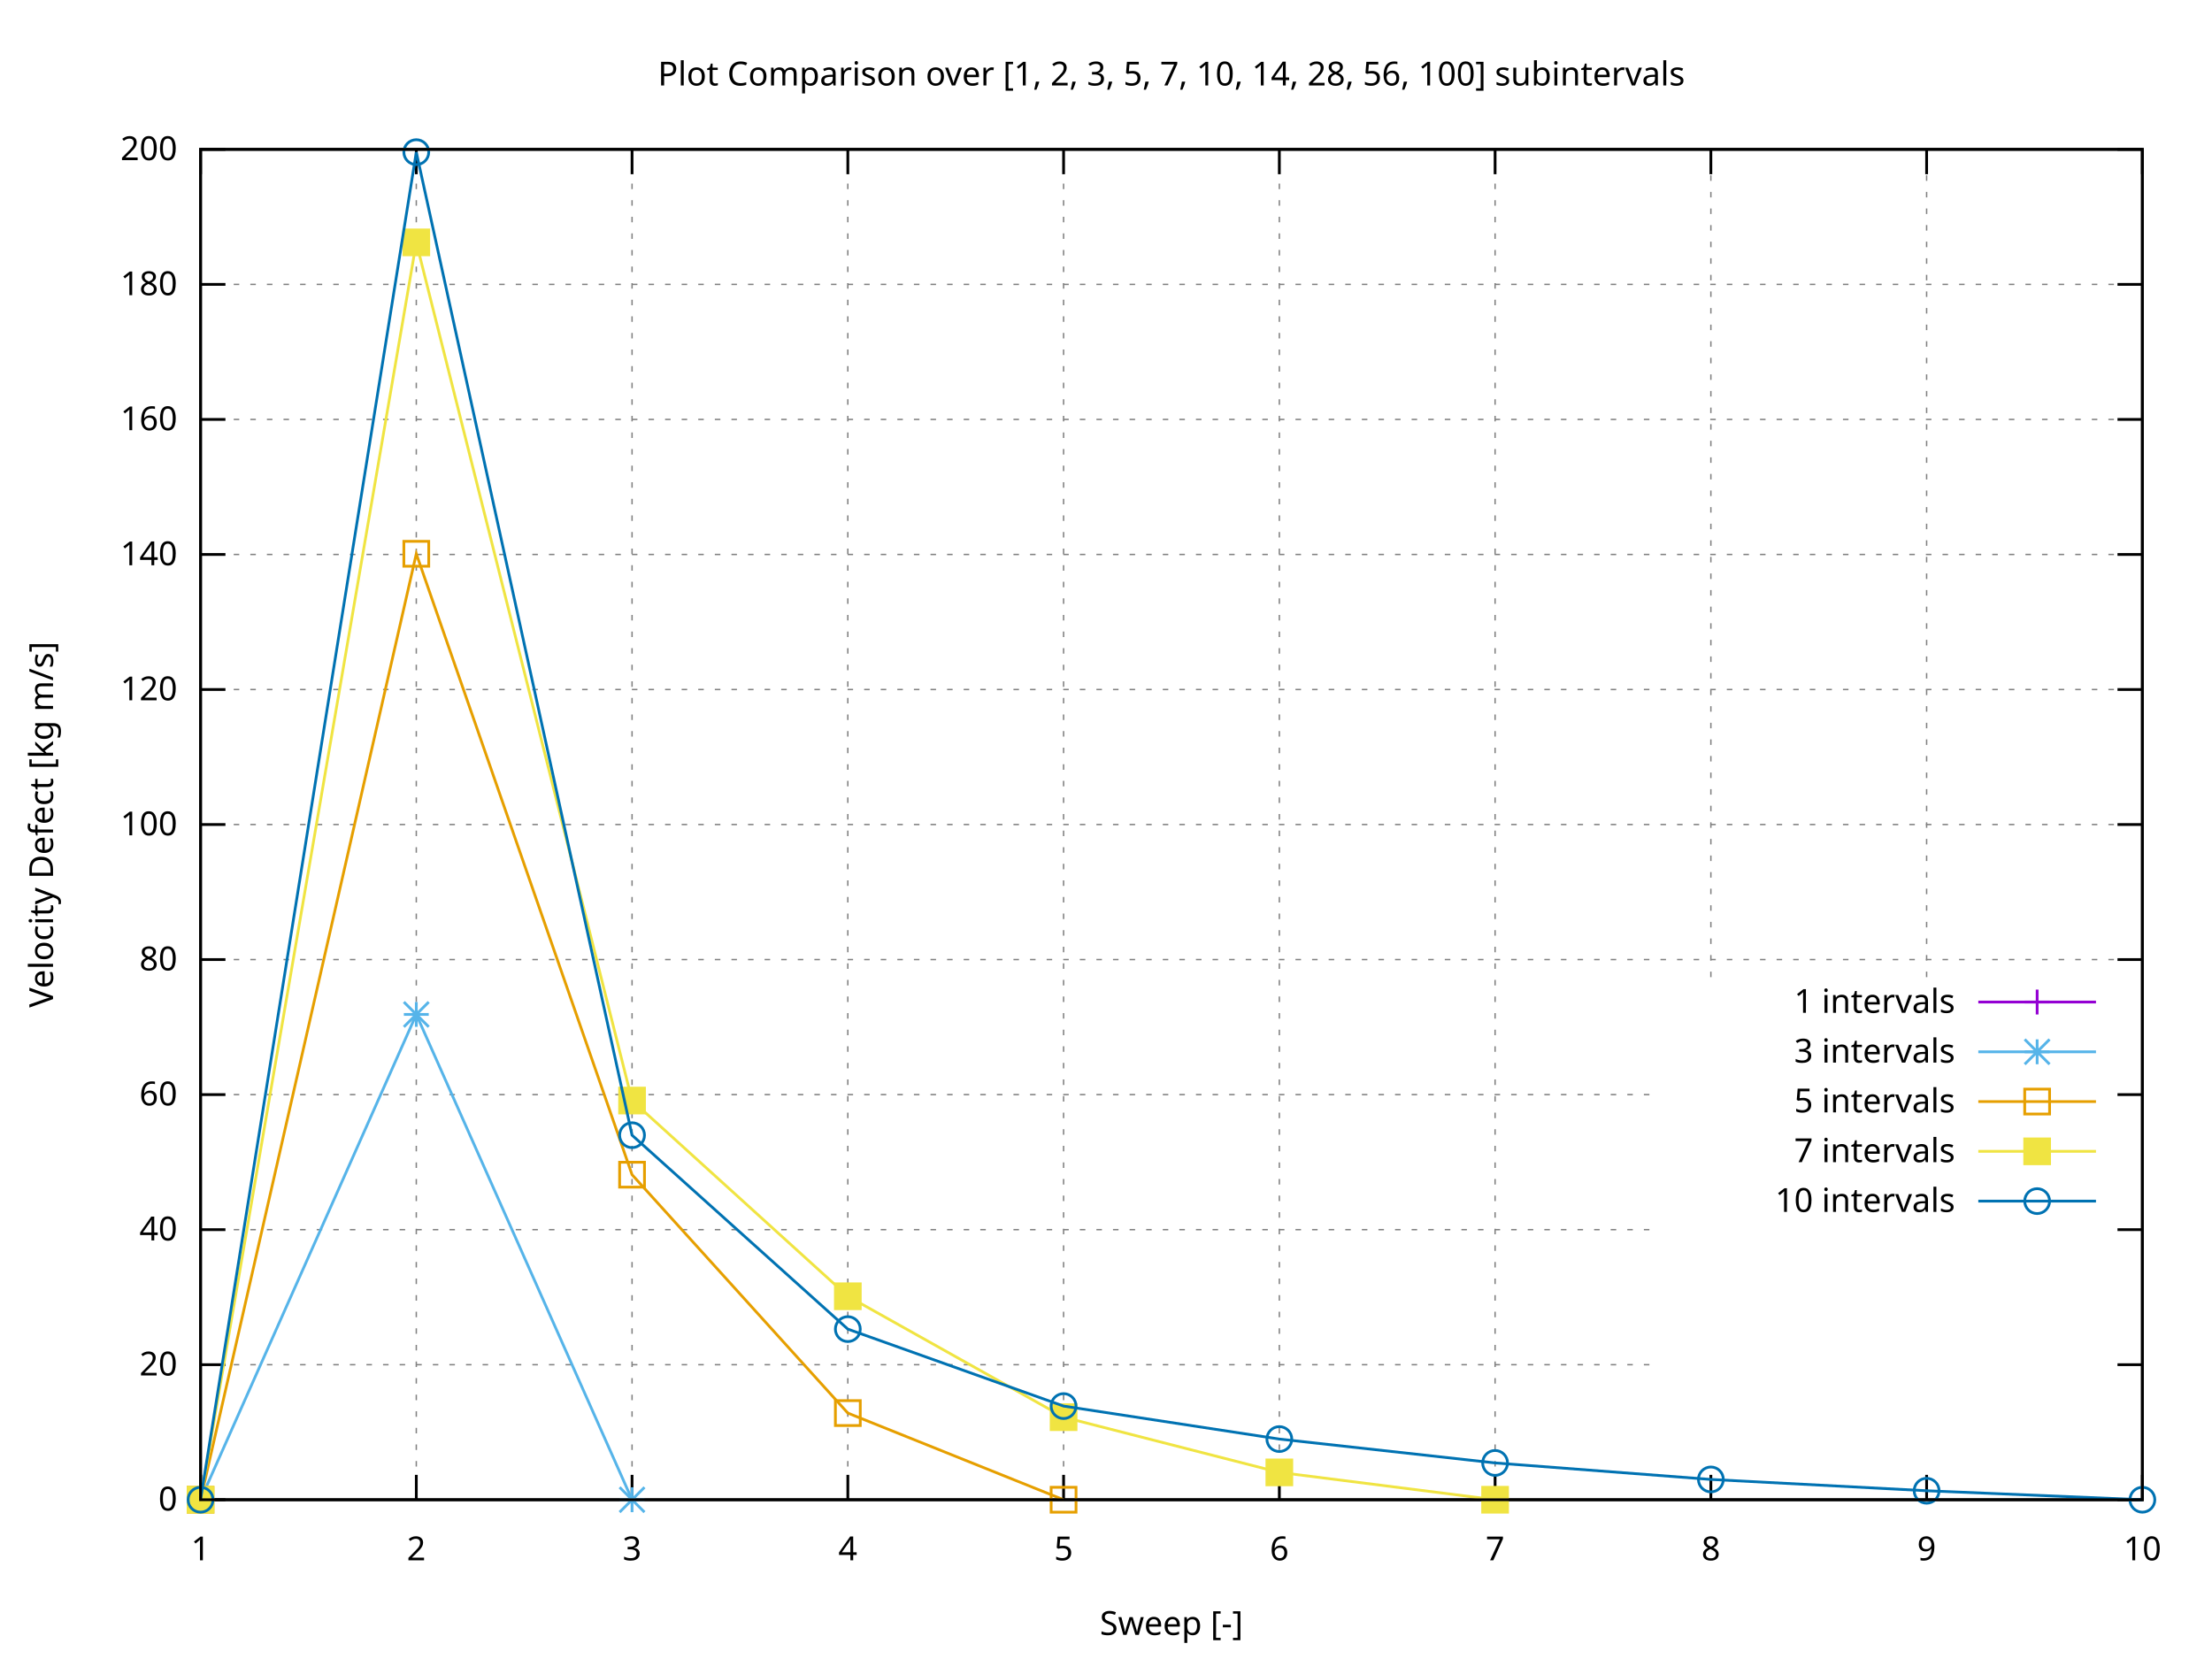
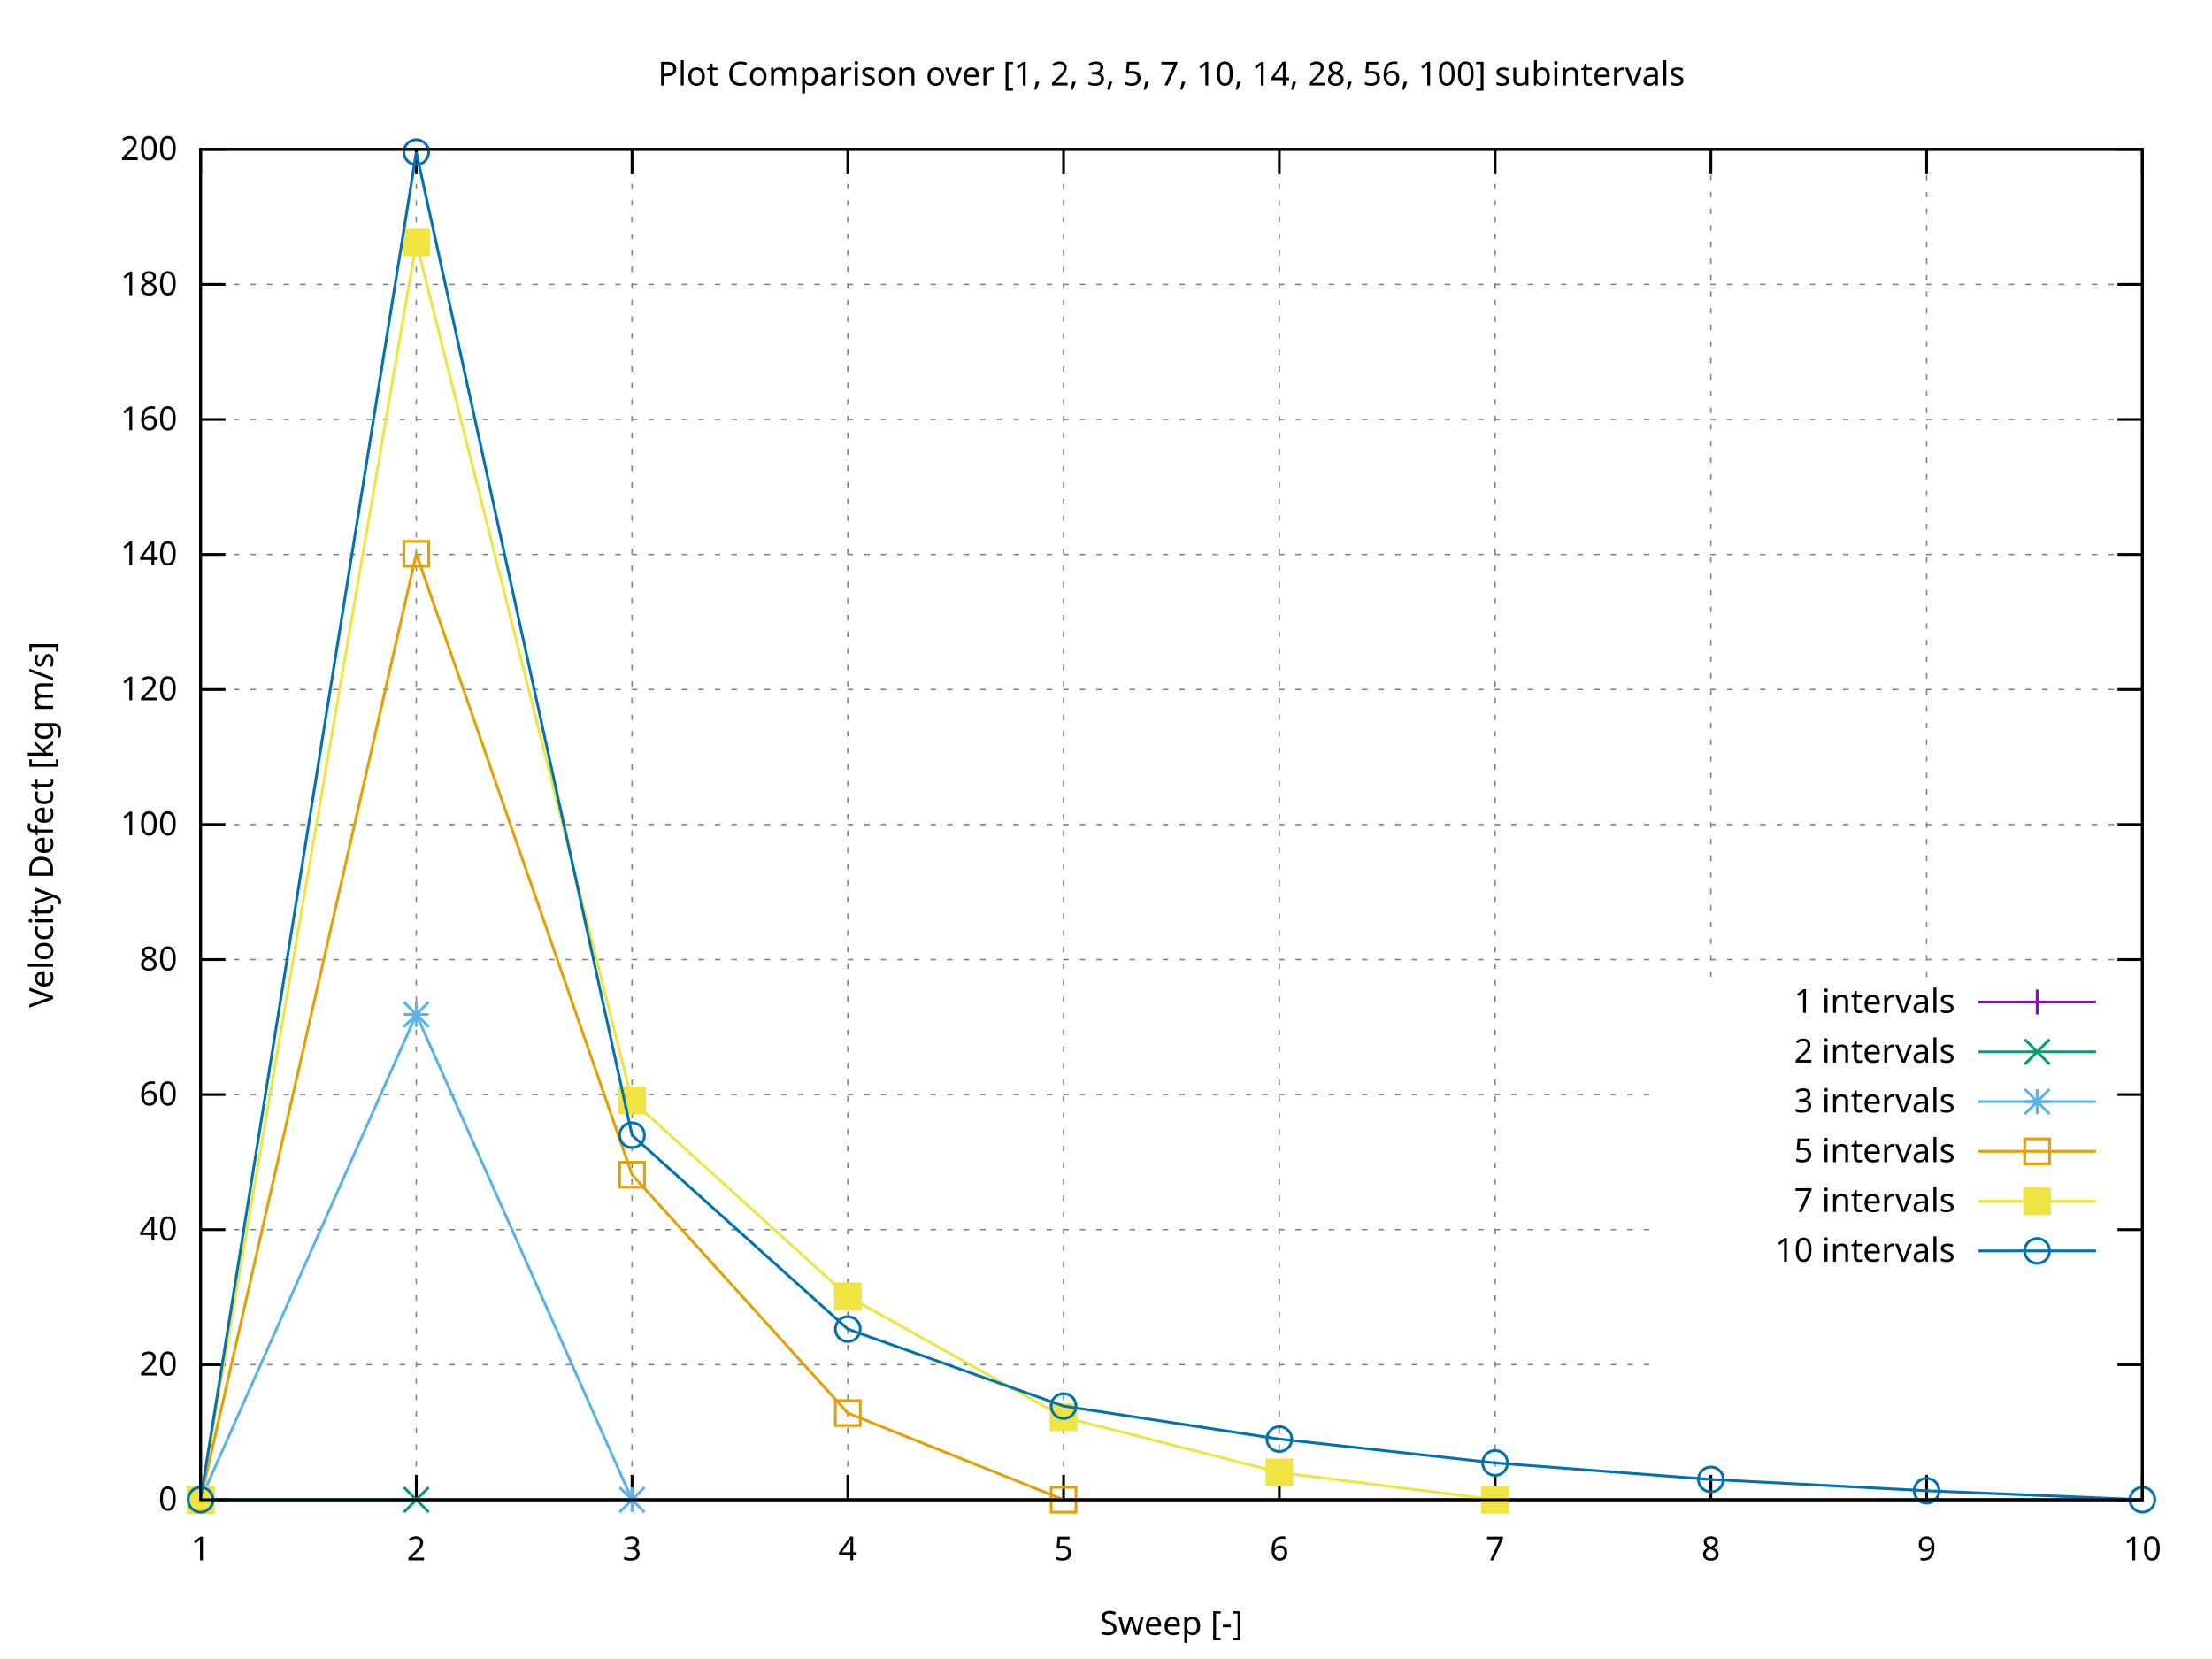
<svg xmlns="http://www.w3.org/2000/svg" xmlns:xlink="http://www.w3.org/1999/xlink" width="800" height="600" viewBox="0 0 800 600">
  <g id="gnuplot_canvas">
    <rect x="0" y="0" width="800" height="600" fill="none" />
    <defs>
      <circle id="gpDot" r="0.5" stroke-width="0.5" stroke="currentColor" />
      <path id="gpPt0" stroke-width="0.222" stroke="currentColor" d="M-1,0 h2 M0,-1 v2" />
      <path id="gpPt1" stroke-width="0.222" stroke="currentColor" d="M-1,-1 L1,1 M1,-1 L-1,1" />
      <path id="gpPt2" stroke-width="0.222" stroke="currentColor" d="M-1,0 L1,0 M0,-1 L0,1 M-1,-1 L1,1 M-1,1 L1,-1" />
      <rect id="gpPt3" stroke-width="0.222" stroke="currentColor" x="-1" y="-1" width="2" height="2" />
      <rect id="gpPt4" stroke-width="0.222" stroke="currentColor" fill="currentColor" x="-1" y="-1" width="2" height="2" />
      <circle id="gpPt5" stroke-width="0.222" stroke="currentColor" cx="0" cy="0" r="1" />
      <use xlink:href="#gpPt5" id="gpPt6" fill="currentColor" stroke="none" />
      <path id="gpPt7" stroke-width="0.222" stroke="currentColor" d="M0,-1.33 L-1.33,0.67 L1.33,0.67 z" />
      <use xlink:href="#gpPt7" id="gpPt8" fill="currentColor" stroke="none" />
      <use xlink:href="#gpPt7" id="gpPt9" stroke="currentColor" transform="rotate(180)" />
      <use xlink:href="#gpPt9" id="gpPt10" fill="currentColor" stroke="none" />
      <use xlink:href="#gpPt3" id="gpPt11" stroke="currentColor" transform="rotate(45)" />
      <use xlink:href="#gpPt11" id="gpPt12" fill="currentColor" stroke="none" />
      <path id="gpPt13" stroke-width="0.222" stroke="currentColor" d="M0,1.330 L1.265,0.411 L0.782,-1.067 L-0.782,-1.076 L-1.265,0.411 z" />
      <use xlink:href="#gpPt13" id="gpPt14" fill="currentColor" stroke="none" />
      <filter id="textbox" filterUnits="objectBoundingBox" x="0" y="0" height="1" width="1">
        <feFlood flood-color="white" flood-opacity="1" result="bgnd" />
        <feComposite in="SourceGraphic" in2="bgnd" operator="atop" />
      </filter>
      <filter id="greybox" filterUnits="objectBoundingBox" x="0" y="0" height="1" width="1">
        <feFlood flood-color="lightgrey" flood-opacity="1" result="grey" />
        <feComposite in="SourceGraphic" in2="grey" operator="atop" />
      </filter>
    </defs>
    <g fill="none" color="white" stroke="currentColor" stroke-width="1.00" stroke-linecap="butt" stroke-linejoin="miter">
</g>
    <g fill="none" color="black" stroke="currentColor" stroke-width="1.00" stroke-linecap="butt" stroke-linejoin="miter">
</g>
    <g fill="none" color="black" stroke="black" stroke-width="0.50" stroke-linecap="butt" stroke-linejoin="miter">
</g>
    <g fill="none" color="gray" stroke="currentColor" stroke-width="0.50" stroke-linecap="butt" stroke-linejoin="miter">
      <path stroke="gray" stroke-dasharray="2,4" class="gridline" d="M72.53,542.40 L774.82,542.40  " />
    </g>
    <g fill="none" color="gray" stroke="gray" stroke-width="1.00" stroke-linecap="butt" stroke-linejoin="miter">
</g>
    <g fill="none" color="black" stroke="currentColor" stroke-width="1.00" stroke-linecap="butt" stroke-linejoin="miter">
      <path stroke="black" d="M72.53,542.40 L81.53,542.40 M774.82,542.40 L765.82,542.40  " />
      <g transform="translate(64.14,546.30)" stroke="none" fill="black" font-family="Verdana" font-size="12.00" text-anchor="end">
        <text>
          <tspan font-family="Verdana"> 0</tspan>
        </text>
      </g>
    </g>
    <g fill="none" color="black" stroke="currentColor" stroke-width="1.00" stroke-linecap="butt" stroke-linejoin="miter">
</g>
    <g fill="none" color="black" stroke="black" stroke-width="0.50" stroke-linecap="butt" stroke-linejoin="miter">
</g>
    <g fill="none" color="gray" stroke="currentColor" stroke-width="0.50" stroke-linecap="butt" stroke-linejoin="miter">
      <path stroke="gray" stroke-dasharray="2,4" class="gridline" d="M72.53,493.56 L598.02,493.56 M766.43,493.56 L774.82,493.56  " />
    </g>
    <g fill="none" color="gray" stroke="gray" stroke-width="1.00" stroke-linecap="butt" stroke-linejoin="miter">
</g>
    <g fill="none" color="black" stroke="currentColor" stroke-width="1.00" stroke-linecap="butt" stroke-linejoin="miter">
      <path stroke="black" d="M72.53,493.56 L81.53,493.56 M774.82,493.56 L765.82,493.56  " />
      <g transform="translate(64.14,497.46)" stroke="none" fill="black" font-family="Verdana" font-size="12.00" text-anchor="end">
        <text>
          <tspan font-family="Verdana"> 20</tspan>
        </text>
      </g>
    </g>
    <g fill="none" color="black" stroke="currentColor" stroke-width="1.00" stroke-linecap="butt" stroke-linejoin="miter">
</g>
    <g fill="none" color="black" stroke="black" stroke-width="0.50" stroke-linecap="butt" stroke-linejoin="miter">
</g>
    <g fill="none" color="gray" stroke="currentColor" stroke-width="0.50" stroke-linecap="butt" stroke-linejoin="miter">
      <path stroke="gray" stroke-dasharray="2,4" class="gridline" d="M72.53,444.72 L598.02,444.72 M766.43,444.72 L774.82,444.72  " />
    </g>
    <g fill="none" color="gray" stroke="gray" stroke-width="1.00" stroke-linecap="butt" stroke-linejoin="miter">
</g>
    <g fill="none" color="black" stroke="currentColor" stroke-width="1.00" stroke-linecap="butt" stroke-linejoin="miter">
      <path stroke="black" d="M72.53,444.72 L81.53,444.72 M774.82,444.72 L765.82,444.72  " />
      <g transform="translate(64.14,448.62)" stroke="none" fill="black" font-family="Verdana" font-size="12.00" text-anchor="end">
        <text>
          <tspan font-family="Verdana"> 40</tspan>
        </text>
      </g>
    </g>
    <g fill="none" color="black" stroke="currentColor" stroke-width="1.00" stroke-linecap="butt" stroke-linejoin="miter">
</g>
    <g fill="none" color="black" stroke="black" stroke-width="0.50" stroke-linecap="butt" stroke-linejoin="miter">
</g>
    <g fill="none" color="gray" stroke="currentColor" stroke-width="0.50" stroke-linecap="butt" stroke-linejoin="miter">
      <path stroke="gray" stroke-dasharray="2,4" class="gridline" d="M72.53,395.88 L598.02,395.88 M766.43,395.88 L774.82,395.88  " />
    </g>
    <g fill="none" color="gray" stroke="gray" stroke-width="1.00" stroke-linecap="butt" stroke-linejoin="miter">
</g>
    <g fill="none" color="black" stroke="currentColor" stroke-width="1.00" stroke-linecap="butt" stroke-linejoin="miter">
      <path stroke="black" d="M72.53,395.88 L81.53,395.88 M774.82,395.88 L765.82,395.88  " />
      <g transform="translate(64.14,399.78)" stroke="none" fill="black" font-family="Verdana" font-size="12.00" text-anchor="end">
        <text>
          <tspan font-family="Verdana"> 60</tspan>
        </text>
      </g>
    </g>
    <g fill="none" color="black" stroke="currentColor" stroke-width="1.00" stroke-linecap="butt" stroke-linejoin="miter">
</g>
    <g fill="none" color="black" stroke="black" stroke-width="0.50" stroke-linecap="butt" stroke-linejoin="miter">
</g>
    <g fill="none" color="gray" stroke="currentColor" stroke-width="0.50" stroke-linecap="butt" stroke-linejoin="miter">
      <path stroke="gray" stroke-dasharray="2,4" class="gridline" d="M72.53,347.04 L774.82,347.04  " />
    </g>
    <g fill="none" color="gray" stroke="gray" stroke-width="1.00" stroke-linecap="butt" stroke-linejoin="miter">
</g>
    <g fill="none" color="black" stroke="currentColor" stroke-width="1.00" stroke-linecap="butt" stroke-linejoin="miter">
      <path stroke="black" d="M72.53,347.04 L81.53,347.04 M774.82,347.04 L765.82,347.04  " />
      <g transform="translate(64.14,350.94)" stroke="none" fill="black" font-family="Verdana" font-size="12.00" text-anchor="end">
        <text>
          <tspan font-family="Verdana"> 80</tspan>
        </text>
      </g>
    </g>
    <g fill="none" color="black" stroke="currentColor" stroke-width="1.00" stroke-linecap="butt" stroke-linejoin="miter">
</g>
    <g fill="none" color="black" stroke="black" stroke-width="0.50" stroke-linecap="butt" stroke-linejoin="miter">
</g>
    <g fill="none" color="gray" stroke="currentColor" stroke-width="0.50" stroke-linecap="butt" stroke-linejoin="miter">
      <path stroke="gray" stroke-dasharray="2,4" class="gridline" d="M72.53,298.20 L774.82,298.20  " />
    </g>
    <g fill="none" color="gray" stroke="gray" stroke-width="1.00" stroke-linecap="butt" stroke-linejoin="miter">
</g>
    <g fill="none" color="black" stroke="currentColor" stroke-width="1.00" stroke-linecap="butt" stroke-linejoin="miter">
      <path stroke="black" d="M72.53,298.20 L81.53,298.20 M774.82,298.20 L765.82,298.20  " />
      <g transform="translate(64.14,302.10)" stroke="none" fill="black" font-family="Verdana" font-size="12.00" text-anchor="end">
        <text>
          <tspan font-family="Verdana"> 100</tspan>
        </text>
      </g>
    </g>
    <g fill="none" color="black" stroke="currentColor" stroke-width="1.00" stroke-linecap="butt" stroke-linejoin="miter">
</g>
    <g fill="none" color="black" stroke="black" stroke-width="0.50" stroke-linecap="butt" stroke-linejoin="miter">
</g>
    <g fill="none" color="gray" stroke="currentColor" stroke-width="0.50" stroke-linecap="butt" stroke-linejoin="miter">
      <path stroke="gray" stroke-dasharray="2,4" class="gridline" d="M72.53,249.37 L774.82,249.37  " />
    </g>
    <g fill="none" color="gray" stroke="gray" stroke-width="1.00" stroke-linecap="butt" stroke-linejoin="miter">
</g>
    <g fill="none" color="black" stroke="currentColor" stroke-width="1.00" stroke-linecap="butt" stroke-linejoin="miter">
      <path stroke="black" d="M72.53,249.37 L81.53,249.37 M774.82,249.37 L765.82,249.37  " />
      <g transform="translate(64.14,253.27)" stroke="none" fill="black" font-family="Verdana" font-size="12.00" text-anchor="end">
        <text>
          <tspan font-family="Verdana"> 120</tspan>
        </text>
      </g>
    </g>
    <g fill="none" color="black" stroke="currentColor" stroke-width="1.00" stroke-linecap="butt" stroke-linejoin="miter">
</g>
    <g fill="none" color="black" stroke="black" stroke-width="0.50" stroke-linecap="butt" stroke-linejoin="miter">
</g>
    <g fill="none" color="gray" stroke="currentColor" stroke-width="0.50" stroke-linecap="butt" stroke-linejoin="miter">
      <path stroke="gray" stroke-dasharray="2,4" class="gridline" d="M72.53,200.53 L774.82,200.53  " />
    </g>
    <g fill="none" color="gray" stroke="gray" stroke-width="1.00" stroke-linecap="butt" stroke-linejoin="miter">
</g>
    <g fill="none" color="black" stroke="currentColor" stroke-width="1.00" stroke-linecap="butt" stroke-linejoin="miter">
      <path stroke="black" d="M72.53,200.53 L81.53,200.53 M774.82,200.53 L765.82,200.53  " />
      <g transform="translate(64.14,204.43)" stroke="none" fill="black" font-family="Verdana" font-size="12.00" text-anchor="end">
        <text>
          <tspan font-family="Verdana"> 140</tspan>
        </text>
      </g>
    </g>
    <g fill="none" color="black" stroke="currentColor" stroke-width="1.00" stroke-linecap="butt" stroke-linejoin="miter">
</g>
    <g fill="none" color="black" stroke="black" stroke-width="0.50" stroke-linecap="butt" stroke-linejoin="miter">
</g>
    <g fill="none" color="gray" stroke="currentColor" stroke-width="0.50" stroke-linecap="butt" stroke-linejoin="miter">
      <path stroke="gray" stroke-dasharray="2,4" class="gridline" d="M72.53,151.69 L774.82,151.69  " />
    </g>
    <g fill="none" color="gray" stroke="gray" stroke-width="1.00" stroke-linecap="butt" stroke-linejoin="miter">
</g>
    <g fill="none" color="black" stroke="currentColor" stroke-width="1.00" stroke-linecap="butt" stroke-linejoin="miter">
      <path stroke="black" d="M72.53,151.69 L81.53,151.69 M774.82,151.69 L765.82,151.69  " />
      <g transform="translate(64.14,155.59)" stroke="none" fill="black" font-family="Verdana" font-size="12.00" text-anchor="end">
        <text>
          <tspan font-family="Verdana"> 160</tspan>
        </text>
      </g>
    </g>
    <g fill="none" color="black" stroke="currentColor" stroke-width="1.00" stroke-linecap="butt" stroke-linejoin="miter">
</g>
    <g fill="none" color="black" stroke="black" stroke-width="0.50" stroke-linecap="butt" stroke-linejoin="miter">
</g>
    <g fill="none" color="gray" stroke="currentColor" stroke-width="0.50" stroke-linecap="butt" stroke-linejoin="miter">
      <path stroke="gray" stroke-dasharray="2,4" class="gridline" d="M72.53,102.85 L774.82,102.85  " />
    </g>
    <g fill="none" color="gray" stroke="gray" stroke-width="1.00" stroke-linecap="butt" stroke-linejoin="miter">
</g>
    <g fill="none" color="black" stroke="currentColor" stroke-width="1.00" stroke-linecap="butt" stroke-linejoin="miter">
      <path stroke="black" d="M72.53,102.85 L81.53,102.85 M774.82,102.85 L765.82,102.85  " />
      <g transform="translate(64.14,106.75)" stroke="none" fill="black" font-family="Verdana" font-size="12.00" text-anchor="end">
        <text>
          <tspan font-family="Verdana"> 180</tspan>
        </text>
      </g>
    </g>
    <g fill="none" color="black" stroke="currentColor" stroke-width="1.00" stroke-linecap="butt" stroke-linejoin="miter">
</g>
    <g fill="none" color="black" stroke="black" stroke-width="0.50" stroke-linecap="butt" stroke-linejoin="miter">
</g>
    <g fill="none" color="gray" stroke="currentColor" stroke-width="0.50" stroke-linecap="butt" stroke-linejoin="miter">
      <path stroke="gray" stroke-dasharray="2,4" class="gridline" d="M72.53,54.01 L774.82,54.01  " />
    </g>
    <g fill="none" color="gray" stroke="gray" stroke-width="1.00" stroke-linecap="butt" stroke-linejoin="miter">
</g>
    <g fill="none" color="black" stroke="currentColor" stroke-width="1.00" stroke-linecap="butt" stroke-linejoin="miter">
      <path stroke="black" d="M72.53,54.01 L81.53,54.01 M774.82,54.01 L765.82,54.01  " />
      <g transform="translate(64.14,57.91)" stroke="none" fill="black" font-family="Verdana" font-size="12.00" text-anchor="end">
        <text>
          <tspan font-family="Verdana"> 200</tspan>
        </text>
      </g>
    </g>
    <g fill="none" color="black" stroke="currentColor" stroke-width="1.00" stroke-linecap="butt" stroke-linejoin="miter">
</g>
    <g fill="none" color="black" stroke="black" stroke-width="0.50" stroke-linecap="butt" stroke-linejoin="miter">
</g>
    <g fill="none" color="gray" stroke="currentColor" stroke-width="0.50" stroke-linecap="butt" stroke-linejoin="miter">
      <path stroke="gray" stroke-dasharray="2,4" class="gridline" d="M72.53,542.40 L72.53,54.01  " />
    </g>
    <g fill="none" color="gray" stroke="gray" stroke-width="1.00" stroke-linecap="butt" stroke-linejoin="miter">
</g>
    <g fill="none" color="black" stroke="currentColor" stroke-width="1.00" stroke-linecap="butt" stroke-linejoin="miter">
      <path stroke="black" d="M72.53,542.40 L72.53,533.40 M72.53,54.01 L72.53,63.01  " />
      <g transform="translate(72.53,564.30)" stroke="none" fill="black" font-family="Verdana" font-size="12.00" text-anchor="middle">
        <text>
          <tspan font-family="Verdana"> 1</tspan>
        </text>
      </g>
    </g>
    <g fill="none" color="black" stroke="currentColor" stroke-width="1.00" stroke-linecap="butt" stroke-linejoin="miter">
</g>
    <g fill="none" color="black" stroke="black" stroke-width="0.50" stroke-linecap="butt" stroke-linejoin="miter">
</g>
    <g fill="none" color="gray" stroke="currentColor" stroke-width="0.50" stroke-linecap="butt" stroke-linejoin="miter">
      <path stroke="gray" stroke-dasharray="2,4" class="gridline" d="M150.56,542.40 L150.56,54.01  " />
    </g>
    <g fill="none" color="gray" stroke="gray" stroke-width="1.00" stroke-linecap="butt" stroke-linejoin="miter">
</g>
    <g fill="none" color="black" stroke="currentColor" stroke-width="1.00" stroke-linecap="butt" stroke-linejoin="miter">
      <path stroke="black" d="M150.56,542.40 L150.56,533.40 M150.56,54.01 L150.56,63.01  " />
      <g transform="translate(150.56,564.30)" stroke="none" fill="black" font-family="Verdana" font-size="12.00" text-anchor="middle">
        <text>
          <tspan font-family="Verdana"> 2</tspan>
        </text>
      </g>
    </g>
    <g fill="none" color="black" stroke="currentColor" stroke-width="1.00" stroke-linecap="butt" stroke-linejoin="miter">
</g>
    <g fill="none" color="black" stroke="black" stroke-width="0.50" stroke-linecap="butt" stroke-linejoin="miter">
</g>
    <g fill="none" color="gray" stroke="currentColor" stroke-width="0.50" stroke-linecap="butt" stroke-linejoin="miter">
      <path stroke="gray" stroke-dasharray="2,4" class="gridline" d="M228.59,542.40 L228.59,54.01  " />
    </g>
    <g fill="none" color="gray" stroke="gray" stroke-width="1.00" stroke-linecap="butt" stroke-linejoin="miter">
</g>
    <g fill="none" color="black" stroke="currentColor" stroke-width="1.00" stroke-linecap="butt" stroke-linejoin="miter">
      <path stroke="black" d="M228.59,542.40 L228.59,533.40 M228.59,54.01 L228.59,63.01  " />
      <g transform="translate(228.59,564.30)" stroke="none" fill="black" font-family="Verdana" font-size="12.00" text-anchor="middle">
        <text>
          <tspan font-family="Verdana"> 3</tspan>
        </text>
      </g>
    </g>
    <g fill="none" color="black" stroke="currentColor" stroke-width="1.00" stroke-linecap="butt" stroke-linejoin="miter">
</g>
    <g fill="none" color="black" stroke="black" stroke-width="0.50" stroke-linecap="butt" stroke-linejoin="miter">
</g>
    <g fill="none" color="gray" stroke="currentColor" stroke-width="0.50" stroke-linecap="butt" stroke-linejoin="miter">
      <path stroke="gray" stroke-dasharray="2,4" class="gridline" d="M306.63,542.40 L306.63,54.01  " />
    </g>
    <g fill="none" color="gray" stroke="gray" stroke-width="1.00" stroke-linecap="butt" stroke-linejoin="miter">
</g>
    <g fill="none" color="black" stroke="currentColor" stroke-width="1.00" stroke-linecap="butt" stroke-linejoin="miter">
      <path stroke="black" d="M306.63,542.40 L306.63,533.40 M306.63,54.01 L306.63,63.01  " />
      <g transform="translate(306.63,564.30)" stroke="none" fill="black" font-family="Verdana" font-size="12.00" text-anchor="middle">
        <text>
          <tspan font-family="Verdana"> 4</tspan>
        </text>
      </g>
    </g>
    <g fill="none" color="black" stroke="currentColor" stroke-width="1.00" stroke-linecap="butt" stroke-linejoin="miter">
</g>
    <g fill="none" color="black" stroke="black" stroke-width="0.50" stroke-linecap="butt" stroke-linejoin="miter">
</g>
    <g fill="none" color="gray" stroke="currentColor" stroke-width="0.50" stroke-linecap="butt" stroke-linejoin="miter">
      <path stroke="gray" stroke-dasharray="2,4" class="gridline" d="M384.66,542.40 L384.66,54.01  " />
    </g>
    <g fill="none" color="gray" stroke="gray" stroke-width="1.00" stroke-linecap="butt" stroke-linejoin="miter">
</g>
    <g fill="none" color="black" stroke="currentColor" stroke-width="1.00" stroke-linecap="butt" stroke-linejoin="miter">
      <path stroke="black" d="M384.66,542.40 L384.66,533.40 M384.66,54.01 L384.66,63.01  " />
      <g transform="translate(384.66,564.30)" stroke="none" fill="black" font-family="Verdana" font-size="12.00" text-anchor="middle">
        <text>
          <tspan font-family="Verdana"> 5</tspan>
        </text>
      </g>
    </g>
    <g fill="none" color="black" stroke="currentColor" stroke-width="1.00" stroke-linecap="butt" stroke-linejoin="miter">
</g>
    <g fill="none" color="black" stroke="black" stroke-width="0.50" stroke-linecap="butt" stroke-linejoin="miter">
</g>
    <g fill="none" color="gray" stroke="currentColor" stroke-width="0.50" stroke-linecap="butt" stroke-linejoin="miter">
      <path stroke="gray" stroke-dasharray="2,4" class="gridline" d="M462.69,542.40 L462.69,54.01  " />
    </g>
    <g fill="none" color="gray" stroke="gray" stroke-width="1.00" stroke-linecap="butt" stroke-linejoin="miter">
</g>
    <g fill="none" color="black" stroke="currentColor" stroke-width="1.00" stroke-linecap="butt" stroke-linejoin="miter">
      <path stroke="black" d="M462.69,542.40 L462.69,533.40 M462.69,54.01 L462.69,63.01  " />
      <g transform="translate(462.69,564.30)" stroke="none" fill="black" font-family="Verdana" font-size="12.00" text-anchor="middle">
        <text>
          <tspan font-family="Verdana"> 6</tspan>
        </text>
      </g>
    </g>
    <g fill="none" color="black" stroke="currentColor" stroke-width="1.00" stroke-linecap="butt" stroke-linejoin="miter">
</g>
    <g fill="none" color="black" stroke="black" stroke-width="0.50" stroke-linecap="butt" stroke-linejoin="miter">
</g>
    <g fill="none" color="gray" stroke="currentColor" stroke-width="0.50" stroke-linecap="butt" stroke-linejoin="miter">
      <path stroke="gray" stroke-dasharray="2,4" class="gridline" d="M540.72,542.40 L540.72,54.01  " />
    </g>
    <g fill="none" color="gray" stroke="gray" stroke-width="1.00" stroke-linecap="butt" stroke-linejoin="miter">
</g>
    <g fill="none" color="black" stroke="currentColor" stroke-width="1.00" stroke-linecap="butt" stroke-linejoin="miter">
      <path stroke="black" d="M540.72,542.40 L540.72,533.40 M540.72,54.01 L540.72,63.01  " />
      <g transform="translate(540.72,564.30)" stroke="none" fill="black" font-family="Verdana" font-size="12.00" text-anchor="middle">
        <text>
          <tspan font-family="Verdana"> 7</tspan>
        </text>
      </g>
    </g>
    <g fill="none" color="black" stroke="currentColor" stroke-width="1.00" stroke-linecap="butt" stroke-linejoin="miter">
</g>
    <g fill="none" color="black" stroke="black" stroke-width="0.50" stroke-linecap="butt" stroke-linejoin="miter">
</g>
    <g fill="none" color="gray" stroke="currentColor" stroke-width="0.50" stroke-linecap="butt" stroke-linejoin="miter">
      <path stroke="gray" stroke-dasharray="2,4" class="gridline" d="M618.76,542.40 L618.76,533.40 M618.76,353.40 L618.76,54.01  " />
    </g>
    <g fill="none" color="gray" stroke="gray" stroke-width="1.00" stroke-linecap="butt" stroke-linejoin="miter">
</g>
    <g fill="none" color="black" stroke="currentColor" stroke-width="1.00" stroke-linecap="butt" stroke-linejoin="miter">
      <path stroke="black" d="M618.76,542.40 L618.76,533.40 M618.76,54.01 L618.76,63.01  " />
      <g transform="translate(618.76,564.30)" stroke="none" fill="black" font-family="Verdana" font-size="12.00" text-anchor="middle">
        <text>
          <tspan font-family="Verdana"> 8</tspan>
        </text>
      </g>
    </g>
    <g fill="none" color="black" stroke="currentColor" stroke-width="1.00" stroke-linecap="butt" stroke-linejoin="miter">
</g>
    <g fill="none" color="black" stroke="black" stroke-width="0.50" stroke-linecap="butt" stroke-linejoin="miter">
</g>
    <g fill="none" color="gray" stroke="currentColor" stroke-width="0.50" stroke-linecap="butt" stroke-linejoin="miter">
      <path stroke="gray" stroke-dasharray="2,4" class="gridline" d="M696.79,542.40 L696.79,533.40 M696.79,353.40 L696.79,54.01  " />
    </g>
    <g fill="none" color="gray" stroke="gray" stroke-width="1.00" stroke-linecap="butt" stroke-linejoin="miter">
</g>
    <g fill="none" color="black" stroke="currentColor" stroke-width="1.00" stroke-linecap="butt" stroke-linejoin="miter">
      <path stroke="black" d="M696.79,542.40 L696.79,533.40 M696.79,54.01 L696.79,63.01  " />
      <g transform="translate(696.79,564.30)" stroke="none" fill="black" font-family="Verdana" font-size="12.00" text-anchor="middle">
        <text>
          <tspan font-family="Verdana"> 9</tspan>
        </text>
      </g>
    </g>
    <g fill="none" color="black" stroke="currentColor" stroke-width="1.00" stroke-linecap="butt" stroke-linejoin="miter">
</g>
    <g fill="none" color="black" stroke="black" stroke-width="0.50" stroke-linecap="butt" stroke-linejoin="miter">
</g>
    <g fill="none" color="gray" stroke="currentColor" stroke-width="0.50" stroke-linecap="butt" stroke-linejoin="miter">
      <path stroke="gray" stroke-dasharray="2,4" class="gridline" d="M774.82,542.40 L774.82,54.01  " />
    </g>
    <g fill="none" color="gray" stroke="gray" stroke-width="1.00" stroke-linecap="butt" stroke-linejoin="miter">
</g>
    <g fill="none" color="black" stroke="currentColor" stroke-width="1.00" stroke-linecap="butt" stroke-linejoin="miter">
      <path stroke="black" d="M774.82,542.40 L774.82,533.40 M774.82,54.01 L774.82,63.01  " />
      <g transform="translate(774.82,564.30)" stroke="none" fill="black" font-family="Verdana" font-size="12.00" text-anchor="middle">
        <text>
          <tspan font-family="Verdana"> 10</tspan>
        </text>
      </g>
    </g>
    <g fill="none" color="black" stroke="currentColor" stroke-width="1.00" stroke-linecap="butt" stroke-linejoin="miter">
</g>
    <g fill="none" color="black" stroke="currentColor" stroke-width="1.00" stroke-linecap="butt" stroke-linejoin="miter">
      <path stroke="black" d="M72.53,54.01 L72.53,542.40 L774.82,542.40 L774.82,54.01 L72.53,54.01 Z  " />
    </g>
    <g fill="none" color="black" stroke="currentColor" stroke-width="1.00" stroke-linecap="butt" stroke-linejoin="miter">
      <g transform="translate(19.18,298.21) rotate(270)" stroke="none" fill="black" font-family="Verdana" font-size="12.00" text-anchor="middle">
        <text>
          <tspan font-family="Verdana">Velocity Defect [kg m/s]</tspan>
        </text>
      </g>
    </g>
    <g fill="none" color="black" stroke="currentColor" stroke-width="1.00" stroke-linecap="butt" stroke-linejoin="miter">
      <g transform="translate(423.67,591.30)" stroke="none" fill="black" font-family="Verdana" font-size="12.00" text-anchor="middle">
        <text>
          <tspan font-family="Verdana">Sweep [-]</tspan>
        </text>
      </g>
    </g>
    <g fill="none" color="black" stroke="currentColor" stroke-width="1.00" stroke-linecap="butt" stroke-linejoin="miter">
</g>
    <g id="gnuplot_plot_1">
      <g fill="none" color="black" stroke="currentColor" stroke-width="1.00" stroke-linecap="butt" stroke-linejoin="miter">
        <g transform="translate(707.09,366.30)" stroke="none" fill="black" font-family="Verdana" font-size="12.00" text-anchor="end">
          <text>
            <tspan font-family="Verdana">1 intervals</tspan>
          </text>
        </g>
      </g>
      <g fill="none" color="black" stroke="currentColor" stroke-width="1.00" stroke-linecap="butt" stroke-linejoin="miter">
        <path stroke="rgb(148,   0, 211)" d="M715.48,362.40 L758.04,362.40 M72.53,542.40  " />
        <use xlink:href="#gpPt0" transform="translate(72.53,542.40) scale(4.50)" color="rgb(148,   0, 211)" />
        <use xlink:href="#gpPt0" transform="translate(736.76,362.40) scale(4.50)" color="rgb(148,   0, 211)" />
      </g>
    </g>
    <g id="gnuplot_plot_2">
      <g fill="none" color="black" stroke="currentColor" stroke-width="1.00" stroke-linecap="butt" stroke-linejoin="miter">
- </g>
+         <g transform="translate(707.09,384.30)" stroke="none" fill="black" font-family="Verdana" font-size="12.00" text-anchor="end">
+           <text>
+             <tspan font-family="Verdana">2 intervals</tspan>
+           </text>
+         </g>
+       </g>
+       <g fill="none" color="black" stroke="currentColor" stroke-width="1.00" stroke-linecap="butt" stroke-linejoin="miter">
+         <path stroke="rgb(  0, 158, 115)" d="M715.48,380.40 L758.04,380.40 M72.53,542.40 L150.56,542.40  " />
+         <use xlink:href="#gpPt1" transform="translate(72.53,542.40) scale(4.50)" color="rgb(  0, 158, 115)" />
+         <use xlink:href="#gpPt1" transform="translate(150.56,542.40) scale(4.50)" color="rgb(  0, 158, 115)" />
+         <use xlink:href="#gpPt1" transform="translate(736.76,380.40) scale(4.50)" color="rgb(  0, 158, 115)" />
+       </g>
    </g>
    <g id="gnuplot_plot_3">
      <g fill="none" color="black" stroke="currentColor" stroke-width="1.00" stroke-linecap="butt" stroke-linejoin="miter">
-         <g transform="translate(707.09,384.30)" stroke="none" fill="black" font-family="Verdana" font-size="12.00" text-anchor="end">
+         <g transform="translate(707.09,402.30)" stroke="none" fill="black" font-family="Verdana" font-size="12.00" text-anchor="end">
          <text>
            <tspan font-family="Verdana">3 intervals</tspan>
          </text>
        </g>
      </g>
      <g fill="none" color="black" stroke="currentColor" stroke-width="1.00" stroke-linecap="butt" stroke-linejoin="miter">
-         <path stroke="rgb( 86, 180, 233)" d="M715.48,380.40 L758.04,380.40 M72.53,542.40 L150.56,366.88 L228.59,542.40  " />
+         <path stroke="rgb( 86, 180, 233)" d="M715.48,398.40 L758.04,398.40 M72.53,542.40 L150.56,366.88 L228.59,542.40  " />
        <use xlink:href="#gpPt2" transform="translate(72.53,542.40) scale(4.50)" color="rgb( 86, 180, 233)" />
        <use xlink:href="#gpPt2" transform="translate(150.56,366.88) scale(4.50)" color="rgb( 86, 180, 233)" />
        <use xlink:href="#gpPt2" transform="translate(228.59,542.40) scale(4.50)" color="rgb( 86, 180, 233)" />
-         <use xlink:href="#gpPt2" transform="translate(736.76,380.40) scale(4.50)" color="rgb( 86, 180, 233)" />
+         <use xlink:href="#gpPt2" transform="translate(736.76,398.40) scale(4.50)" color="rgb( 86, 180, 233)" />
      </g>
    </g>
    <g id="gnuplot_plot_4">
      <g fill="none" color="black" stroke="currentColor" stroke-width="1.00" stroke-linecap="butt" stroke-linejoin="miter">
-         <g transform="translate(707.09,402.30)" stroke="none" fill="black" font-family="Verdana" font-size="12.00" text-anchor="end">
+         <g transform="translate(707.09,420.30)" stroke="none" fill="black" font-family="Verdana" font-size="12.00" text-anchor="end">
          <text>
            <tspan font-family="Verdana">5 intervals</tspan>
          </text>
        </g>
      </g>
      <g fill="none" color="black" stroke="currentColor" stroke-width="1.00" stroke-linecap="butt" stroke-linejoin="miter">
-         <path stroke="rgb(230, 159,   0)" d="M715.48,398.40 L758.04,398.40 M72.53,542.40 L150.56,200.28 L228.59,424.84 L306.63,511.06 L384.66,542.40  " />
+         <path stroke="rgb(230, 159,   0)" d="M715.48,416.40 L758.04,416.40 M72.53,542.40 L150.56,200.28 L228.59,424.84 L306.63,511.06 L384.66,542.40  " />
        <use xlink:href="#gpPt3" transform="translate(72.53,542.40) scale(4.50)" color="rgb(230, 159,   0)" />
        <use xlink:href="#gpPt3" transform="translate(150.56,200.28) scale(4.50)" color="rgb(230, 159,   0)" />
        <use xlink:href="#gpPt3" transform="translate(228.59,424.84) scale(4.50)" color="rgb(230, 159,   0)" />
        <use xlink:href="#gpPt3" transform="translate(306.63,511.06) scale(4.50)" color="rgb(230, 159,   0)" />
        <use xlink:href="#gpPt3" transform="translate(384.66,542.40) scale(4.50)" color="rgb(230, 159,   0)" />
-         <use xlink:href="#gpPt3" transform="translate(736.76,398.40) scale(4.50)" color="rgb(230, 159,   0)" />
+         <use xlink:href="#gpPt3" transform="translate(736.76,416.40) scale(4.50)" color="rgb(230, 159,   0)" />
      </g>
    </g>
    <g id="gnuplot_plot_5">
      <g fill="none" color="black" stroke="currentColor" stroke-width="1.00" stroke-linecap="butt" stroke-linejoin="miter">
-         <g transform="translate(707.09,420.30)" stroke="none" fill="black" font-family="Verdana" font-size="12.00" text-anchor="end">
+         <g transform="translate(707.09,438.30)" stroke="none" fill="black" font-family="Verdana" font-size="12.00" text-anchor="end">
          <text>
            <tspan font-family="Verdana">7 intervals</tspan>
          </text>
        </g>
      </g>
      <g fill="none" color="black" stroke="currentColor" stroke-width="1.00" stroke-linecap="butt" stroke-linejoin="miter">
-         <path stroke="rgb(240, 228,  66)" d="M715.48,416.40 L758.04,416.40 M72.53,542.40 L150.56,87.66 L228.59,398.03 L306.63,468.81 L384.66,512.54 L462.69,532.51   L540.72,542.40  " />
+         <path stroke="rgb(240, 228,  66)" d="M715.48,434.40 L758.04,434.40 M72.53,542.40 L150.56,87.66 L228.59,398.03 L306.63,468.81 L384.66,512.54 L462.69,532.51   L540.72,542.40  " />
        <use xlink:href="#gpPt4" transform="translate(72.53,542.40) scale(4.50)" color="rgb(240, 228,  66)" />
        <use xlink:href="#gpPt4" transform="translate(150.56,87.66) scale(4.50)" color="rgb(240, 228,  66)" />
        <use xlink:href="#gpPt4" transform="translate(228.59,398.03) scale(4.50)" color="rgb(240, 228,  66)" />
        <use xlink:href="#gpPt4" transform="translate(306.63,468.81) scale(4.50)" color="rgb(240, 228,  66)" />
        <use xlink:href="#gpPt4" transform="translate(384.66,512.54) scale(4.50)" color="rgb(240, 228,  66)" />
        <use xlink:href="#gpPt4" transform="translate(462.69,532.51) scale(4.50)" color="rgb(240, 228,  66)" />
        <use xlink:href="#gpPt4" transform="translate(540.72,542.40) scale(4.50)" color="rgb(240, 228,  66)" />
-         <use xlink:href="#gpPt4" transform="translate(736.76,416.40) scale(4.50)" color="rgb(240, 228,  66)" />
+         <use xlink:href="#gpPt4" transform="translate(736.76,434.40) scale(4.50)" color="rgb(240, 228,  66)" />
      </g>
    </g>
    <g id="gnuplot_plot_6">
      <g fill="none" color="black" stroke="currentColor" stroke-width="1.00" stroke-linecap="butt" stroke-linejoin="miter">
-         <g transform="translate(707.09,438.30)" stroke="none" fill="black" font-family="Verdana" font-size="12.00" text-anchor="end">
+         <g transform="translate(707.09,456.30)" stroke="none" fill="black" font-family="Verdana" font-size="12.00" text-anchor="end">
          <text>
            <tspan font-family="Verdana">10 intervals</tspan>
          </text>
        </g>
      </g>
      <g fill="none" color="black" stroke="currentColor" stroke-width="1.00" stroke-linecap="butt" stroke-linejoin="miter">
-         <path stroke="rgb(  0, 114, 178)" d="M715.48,434.40 L758.04,434.40 M72.53,542.40 L150.56,55.03 L228.59,410.56 L306.63,480.69 L384.66,508.53 L462.69,520.46   L540.72,529.09 L618.76,535.06 L696.79,539.15 L774.82,542.40  " />
+         <path stroke="rgb(  0, 114, 178)" d="M715.48,452.40 L758.04,452.40 M72.53,542.40 L150.56,55.03 L228.59,410.56 L306.63,480.69 L384.66,508.53 L462.69,520.46   L540.72,529.09 L618.76,535.06 L696.79,539.15 L774.82,542.40  " />
        <use xlink:href="#gpPt5" transform="translate(72.53,542.40) scale(4.50)" color="rgb(  0, 114, 178)" />
        <use xlink:href="#gpPt5" transform="translate(150.56,55.03) scale(4.50)" color="rgb(  0, 114, 178)" />
        <use xlink:href="#gpPt5" transform="translate(228.59,410.56) scale(4.50)" color="rgb(  0, 114, 178)" />
        <use xlink:href="#gpPt5" transform="translate(306.63,480.69) scale(4.50)" color="rgb(  0, 114, 178)" />
        <use xlink:href="#gpPt5" transform="translate(384.66,508.53) scale(4.50)" color="rgb(  0, 114, 178)" />
        <use xlink:href="#gpPt5" transform="translate(462.69,520.46) scale(4.50)" color="rgb(  0, 114, 178)" />
        <use xlink:href="#gpPt5" transform="translate(540.72,529.09) scale(4.50)" color="rgb(  0, 114, 178)" />
        <use xlink:href="#gpPt5" transform="translate(618.76,535.06) scale(4.50)" color="rgb(  0, 114, 178)" />
        <use xlink:href="#gpPt5" transform="translate(696.79,539.15) scale(4.50)" color="rgb(  0, 114, 178)" />
        <use xlink:href="#gpPt5" transform="translate(774.82,542.40) scale(4.50)" color="rgb(  0, 114, 178)" />
-         <use xlink:href="#gpPt5" transform="translate(736.76,434.40) scale(4.50)" color="rgb(  0, 114, 178)" />
+         <use xlink:href="#gpPt5" transform="translate(736.76,452.40) scale(4.50)" color="rgb(  0, 114, 178)" />
      </g>
    </g>
    <g id="gnuplot_plot_7">
      <g fill="none" color="black" stroke="currentColor" stroke-width="1.00" stroke-linecap="butt" stroke-linejoin="miter">
</g>
    </g>
    <g id="gnuplot_plot_8">
      <g fill="none" color="black" stroke="currentColor" stroke-width="1.00" stroke-linecap="butt" stroke-linejoin="miter">
</g>
    </g>
    <g id="gnuplot_plot_9">
      <g fill="none" color="black" stroke="currentColor" stroke-width="1.00" stroke-linecap="butt" stroke-linejoin="miter">
</g>
    </g>
    <g id="gnuplot_plot_10">
      <g fill="none" color="black" stroke="currentColor" stroke-width="1.00" stroke-linecap="butt" stroke-linejoin="miter">
</g>
    </g>
    <g fill="none" color="white" stroke="rgb(  0, 158, 115)" stroke-width="2.00" stroke-linecap="butt" stroke-linejoin="miter">
</g>
    <g fill="none" color="black" stroke="currentColor" stroke-width="2.00" stroke-linecap="butt" stroke-linejoin="miter">
</g>
    <g fill="none" color="black" stroke="black" stroke-width="1.00" stroke-linecap="butt" stroke-linejoin="miter">
</g>
    <g fill="none" color="black" stroke="currentColor" stroke-width="1.00" stroke-linecap="butt" stroke-linejoin="miter">
      <path stroke="black" d="M72.53,54.01 L72.53,542.40 L774.82,542.40 L774.82,54.01 L72.53,54.01 Z  " />
    </g>
    <g fill="none" color="black" stroke="currentColor" stroke-width="1.00" stroke-linecap="butt" stroke-linejoin="miter">
      <g transform="translate(423.67,30.91)" stroke="none" fill="black" font-family="Verdana" font-size="12.00" text-anchor="middle">
        <text>
          <tspan font-family="Verdana">Plot Comparison over [1, 2, 3, 5, 7, 10, 14, 28, 56, 100] subintervals</tspan>
        </text>
      </g>
    </g>
    <g fill="none" color="black" stroke="currentColor" stroke-width="1.00" stroke-linecap="butt" stroke-linejoin="miter">
</g>
  </g>
</svg>
